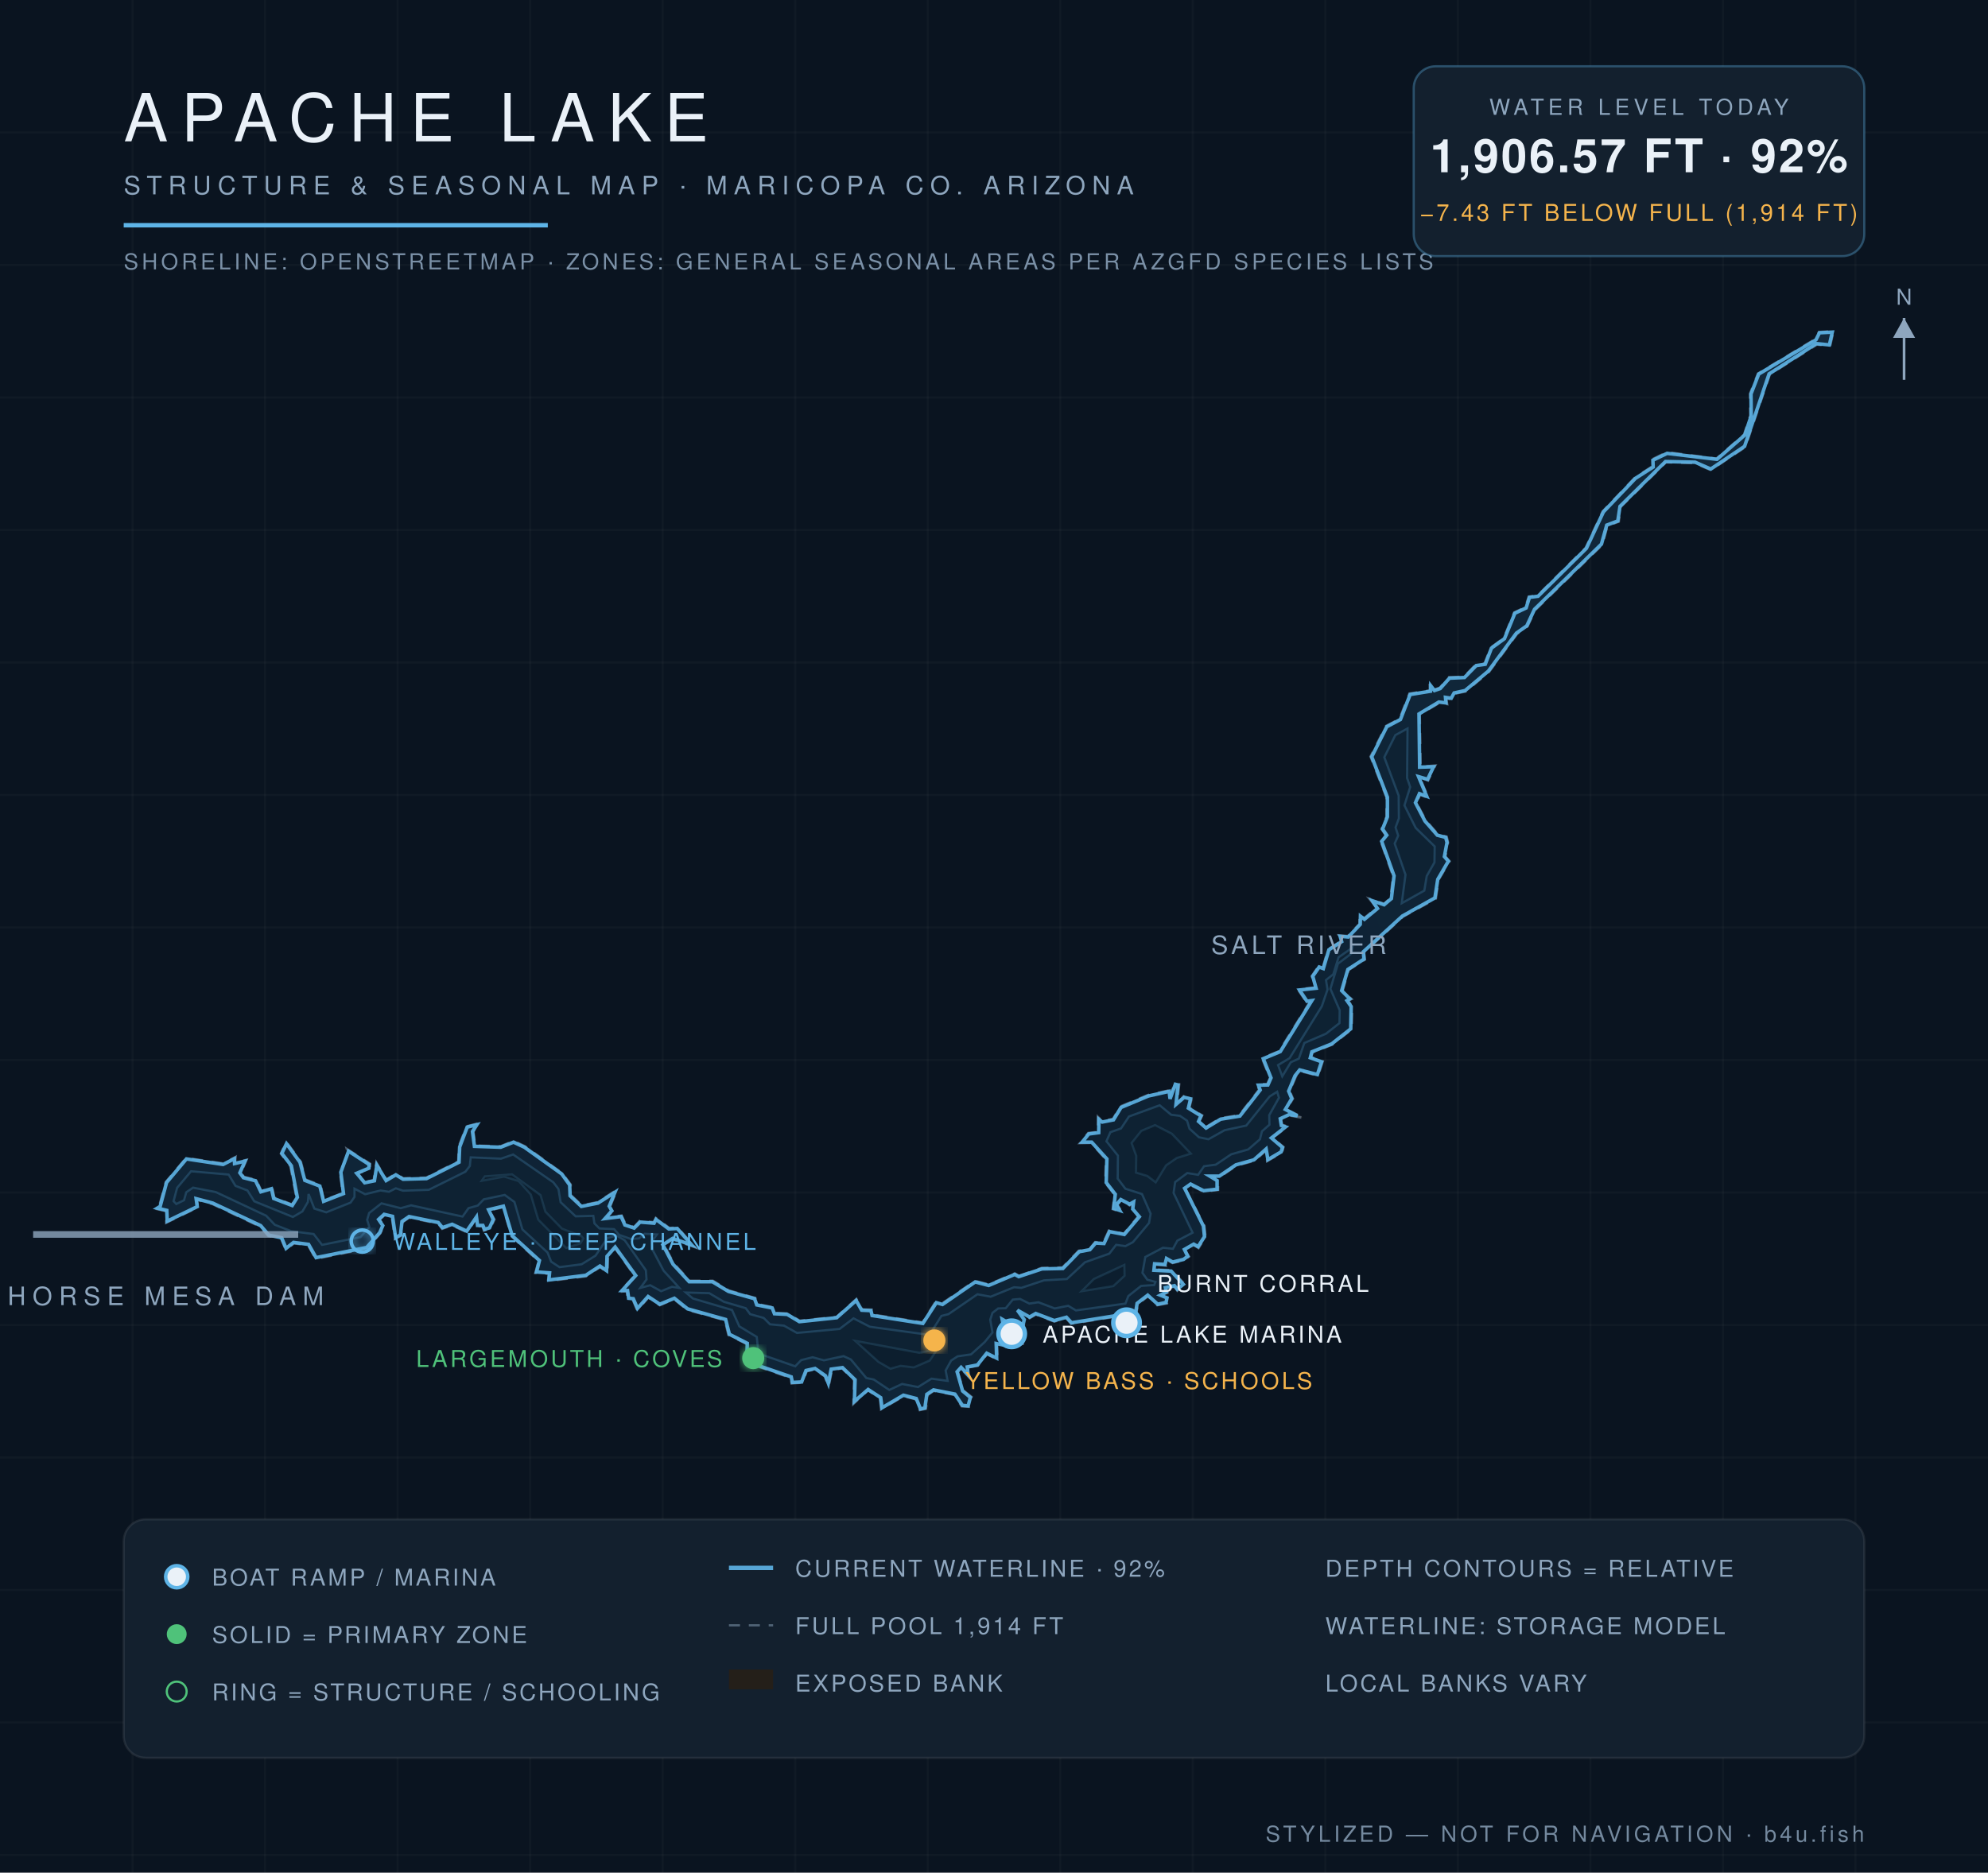
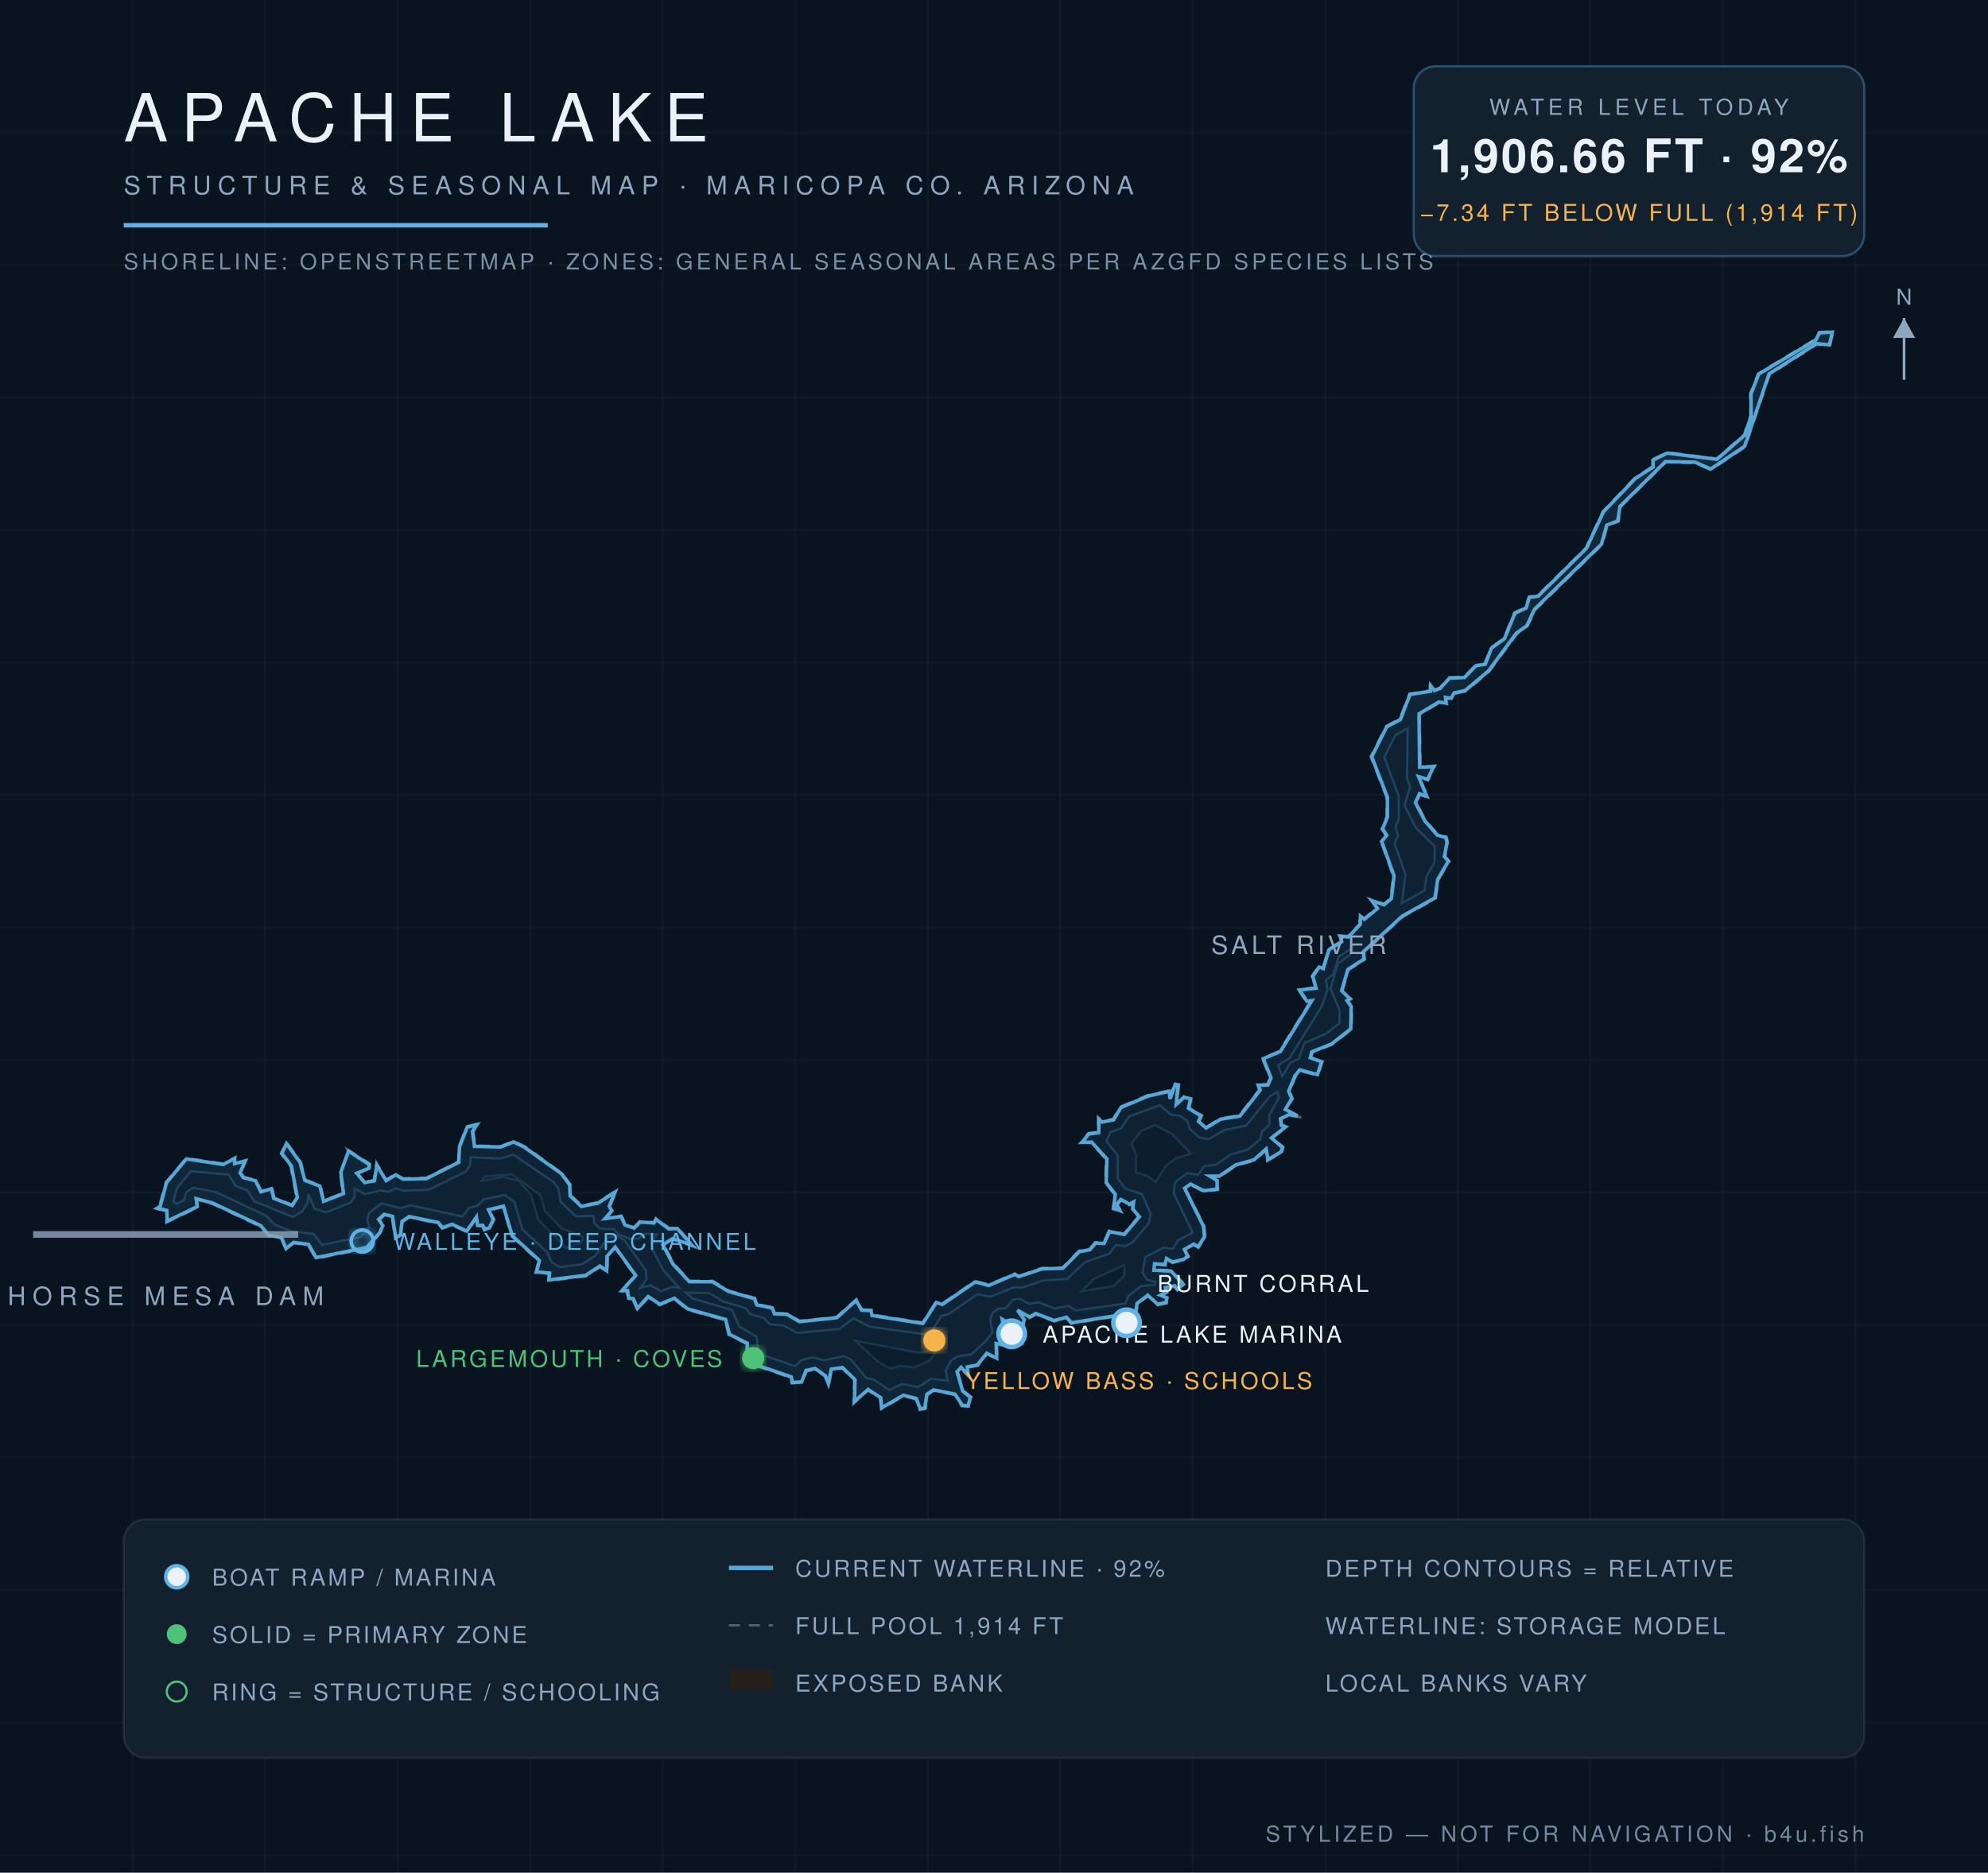
<svg xmlns="http://www.w3.org/2000/svg" viewBox="0 0 900 848" font-family="Helvetica,Arial,sans-serif">
  <defs>
    <radialGradient id="wg" cx="45%" cy="60%" r="80%">
      <stop offset="0%" stop-color="#0c1f31" />
      <stop offset="55%" stop-color="#102639" />
      <stop offset="100%" stop-color="#13293c" />
    </radialGradient>
    <filter id="glow">
      <feGaussianBlur stdDeviation="2.2" result="b" />
      <feMerge>
        <feMergeNode in="b" />
        <feMergeNode in="SourceGraphic" />
      </feMerge>
    </filter>
  </defs>
  <rect width="900" height="848" fill="#0a1420" />
  <g stroke="#ffffff" stroke-opacity="0.025">
    <line x1="60" y1="0" x2="60" y2="848" />
    <line x1="120" y1="0" x2="120" y2="848" />
    <line x1="180" y1="0" x2="180" y2="848" />
    <line x1="240" y1="0" x2="240" y2="848" />
    <line x1="300" y1="0" x2="300" y2="848" />
    <line x1="360" y1="0" x2="360" y2="848" />
    <line x1="420" y1="0" x2="420" y2="848" />
    <line x1="480" y1="0" x2="480" y2="848" />
    <line x1="540" y1="0" x2="540" y2="848" />
    <line x1="600" y1="0" x2="600" y2="848" />
    <line x1="660" y1="0" x2="660" y2="848" />
    <line x1="720" y1="0" x2="720" y2="848" />
    <line x1="780" y1="0" x2="780" y2="848" />
    <line x1="840" y1="0" x2="840" y2="848" />
    <line x1="0" y1="60" x2="900" y2="60" />
    <line x1="0" y1="120" x2="900" y2="120" />
    <line x1="0" y1="180" x2="900" y2="180" />
    <line x1="0" y1="240" x2="900" y2="240" />
    <line x1="0" y1="300" x2="900" y2="300" />
    <line x1="0" y1="360" x2="900" y2="360" />
    <line x1="0" y1="420" x2="900" y2="420" />
    <line x1="0" y1="480" x2="900" y2="480" />
    <line x1="0" y1="540" x2="900" y2="540" />
    <line x1="0" y1="600" x2="900" y2="600" />
    <line x1="0" y1="660" x2="900" y2="660" />
    <line x1="0" y1="720" x2="900" y2="720" />
    <line x1="0" y1="780" x2="900" y2="780" />
    <line x1="0" y1="840" x2="900" y2="840" />
  </g>
  <path d="M 461.3,577.8 L 471.6,574.2 L 481.0,574.0 L 488.4,566.4 L 493.3,565.6 L 495.8,562.5 L 499.6,562.7 L 502.0,557.3 L 508.8,558.7 L 515.4,550.8 L 512.4,547.6 L 513.1,544.7 L 511.4,545.8 L 507.5,543.5 L 505.8,545.6 L 507.9,548.9 L 503.8,547.5 L 504.6,540.9 L 500.4,535.6 L 500.7,525.0 L 494.0,517.5 L 489.0,517.6 L 492.7,513.1 L 497.1,512.6 L 497.1,505.9 L 499.0,507.7 L 503.9,506.7 L 507.2,501.1 L 519.7,495.9 L 529.7,493.7 L 529.5,497.2 L 531.9,490.5 L 533.8,491.0 L 532.8,499.9 L 535.9,496.4 L 539.5,497.3 L 538.4,501.6 L 544.2,505.1 L 543.0,507.6 L 546.0,510.4 L 552.4,506.4 L 561.1,505.0 L 570.1,493.4 L 569.0,491.0 L 573.7,491.0 L 575.0,488.2 L 571.4,479.2 L 579.2,476.0 L 593.5,453.0 L 591.6,453.9 L 587.6,448.0 L 595.5,447.2 L 593.9,442.0 L 597.1,437.4 L 598.8,438.4 L 601.3,429.9 L 607.1,426.2 L 606.1,423.6 L 610.2,423.9 L 615.5,418.4 L 615.5,414.0 L 617.5,415.9 L 623.3,411.1 L 620.1,407.1 L 626.6,409.3 L 629.5,406.8 L 630.7,396.7 L 625.1,380.9 L 627.4,378.2 L 625.5,375.4 L 627.7,369.9 L 627.7,361.0 L 620.5,342.6 L 627.5,328.8 L 633.6,325.6 L 638.1,314.1 L 647.5,312.7 L 647.2,309.1 L 649.5,312.3 L 651.9,311.4 L 656.0,306.7 L 662.8,306.5 L 668.1,301.0 L 672.1,300.5 L 674.9,293.3 L 680.8,289.0 L 685.5,277.4 L 690.6,275.0 L 692.1,270.2 L 696.1,269.7 L 717.9,248.1 L 725.6,231.6 L 740.2,216.3 L 748.1,211.2 L 747.9,208.1 L 754.6,204.8 L 777.1,207.7 L 789.6,196.8 L 792.4,188.2 L 792.3,178.3 L 795.9,169.2 L 821.8,153.6 L 823.5,150.4 L 830.0,150.0 L 828.5,156.6 L 822.5,156.0 L 801.2,169.5 L 790.1,202.4 L 774.5,212.8 L 767.3,209.7 L 754.2,209.3 L 733.7,229.5 L 732.8,236.2 L 727.7,238.0 L 725.4,246.6 L 695.0,276.2 L 691.5,283.6 L 686.8,287.0 L 674.1,304.2 L 663.5,313.1 L 658.5,314.1 L 657.2,316.7 L 654.6,316.1 L 655.1,318.8 L 651.5,318.3 L 642.7,323.5 L 643.1,347.3 L 649.7,346.7 L 646.5,353.4 L 642.6,351.9 L 646.6,361.3 L 642.9,359.8 L 641.2,363.5 L 645.4,371.5 L 651.0,377.9 L 654.9,378.9 L 655.5,381.5 L 654.3,387.9 L 656.2,390.0 L 651.2,398.4 L 650.0,406.9 L 635.1,415.1 L 617.5,431.2 L 617.9,434.5 L 610.5,439.2 L 607.8,448.6 L 611.8,452.4 L 610.2,453.1 L 612.1,455.7 L 611.9,466.1 L 603.1,473.0 L 594.2,476.5 L 593.5,478.7 L 598.8,480.6 L 596.7,487.1 L 588.4,484.9 L 586.7,487.3 L 583.8,494.1 L 585.3,497.5 L 582.3,502.4 L 590.1,506.2 L 583.8,505.1 L 579.9,506.9 L 580.4,509.4 L 582.9,510.1 L 576.0,515.3 L 581.0,519.4 L 580.4,521.9 L 573.7,525.7 L 573.4,520.7 L 567.9,525.6 L 559.7,527.8 L 552.1,533.0 L 547.9,533.0 L 551.4,534.4 L 551.4,538.8 L 544.8,539.6 L 539.1,536.6 L 536.6,538.4 L 545.2,555.1 L 545.7,560.1 L 542.6,565.1 L 540.5,563.8 L 536.5,566.1 L 538.2,569.0 L 536.0,570.7 L 530.8,571.9 L 528.1,570.3 L 527.8,573.1 L 523.0,572.5 L 522.6,574.9 L 530.4,575.2 L 536.3,581.6 L 533.0,584.4 L 531.7,582.6 L 527.9,583.4 L 528.5,585.3 L 525.7,586.5 L 528.7,587.5 L 528.3,590.2 L 523.9,591.0 L 519.8,586.9 L 515.1,590.4 L 514.0,597.2 L 510.1,599.4 L 508.0,595.7 L 484.9,599.4 L 482.7,596.9 L 477.3,598.4 L 468.9,595.2 L 466.1,596.9 L 460.7,593.7 L 464.1,597.5 L 461.4,607.9 L 463.5,608.5 L 459.7,608.7 L 456.4,599.5 L 453.9,597.8 L 456.3,610.0 L 451.3,608.7 L 451.6,615.6 L 446.8,613.2 L 442.7,618.4 L 438.2,619.2 L 438.9,623.8 L 435.0,619.6 L 433.6,621.4 L 436.1,629.7 L 439.8,632.6 L 438.6,637.0 L 435.4,636.8 L 432.1,631.6 L 422.6,629.8 L 420.0,631.6 L 419.1,637.9 L 416.4,638.5 L 414.6,633.6 L 409.0,632.2 L 398.9,638.1 L 398.4,633.1 L 392.9,629.5 L 386.4,635.6 L 386.7,625.0 L 381.3,619.6 L 376.6,620.3 L 375.1,627.9 L 373.5,623.3 L 369.0,620.1 L 365.2,620.9 L 363.1,626.1 L 358.4,626.4 L 358.0,623.9 L 337.7,616.9 L 338.0,608.5 L 329.8,604.5 L 328.2,597.8 L 311.1,593.1 L 305.1,588.2 L 298.7,591.0 L 293.5,587.5 L 288.5,593.3 L 286.4,588.3 L 284.2,588.3 L 283.8,584.6 L 280.7,584.9 L 287.4,577.7 L 278.4,565.1 L 275.2,569.0 L 275.0,576.2 L 271.7,573.7 L 265.3,577.9 L 248.1,580.1 L 248.6,576.8 L 242.4,576.4 L 243.9,571.1 L 231.6,559.8 L 227.8,546.6 L 221.5,548.1 L 223.8,552.2 L 221.9,556.3 L 219.1,557.2 L 218.4,555.2 L 215.8,555.3 L 215.6,551.5 L 211.5,558.0 L 204.6,554.8 L 200.2,556.4 L 198.3,554.0 L 185.2,551.3 L 182.4,553.3 L 181.6,559.5 L 178.8,561.0 L 177.4,551.0 L 174.0,550.3 L 171.8,552.3 L 173.8,554.9 L 172.2,558.4 L 166.2,565.3 L 142.9,570.0 L 139.5,563.8 L 133.0,563.0 L 129.4,566.0 L 127.3,560.8 L 121.5,559.7 L 117.8,555.4 L 96.2,545.2 L 88.9,543.2 L 89.7,546.6 L 75.3,553.6 L 75.2,548.4 L 70.0,547.2 L 72.1,546.2 L 75.1,535.3 L 84.3,524.4 L 101.0,526.9 L 106.6,524.0 L 106.3,526.5 L 111.5,525.3 L 109.0,531.2 L 110.5,533.0 L 116.0,534.3 L 118.3,539.4 L 123.2,537.8 L 124.1,542.3 L 132.2,545.5 L 134.2,542.2 L 131.5,528.1 L 127.2,522.4 L 129.6,517.1 L 136.2,526.2 L 138.3,534.2 L 145.2,536.8 L 146.5,543.6 L 155.2,540.3 L 153.9,530.7 L 157.8,522.7 L 157.1,520.4 L 167.5,527.0 L 167.4,529.3 L 161.9,531.4 L 165.2,535.2 L 169.2,534.5 L 170.4,526.6 L 174.9,534.2 L 179.2,531.5 L 182.5,533.6 L 193.0,533.3 L 207.5,526.0 L 207.7,519.3 L 211.2,510.1 L 216.7,508.7 L 214.3,512.4 L 215.1,518.8 L 226.7,519.1 L 232.5,516.7 L 237.6,519.1 L 254.5,531.3 L 258.3,536.4 L 258.5,541.3 L 263.4,545.9 L 270.6,544.4 L 279.2,538.9 L 276.2,546.3 L 277.6,548.4 L 274.1,551.4 L 281.4,550.5 L 283.2,554.4 L 287.1,555.7 L 289.6,552.9 L 296.0,553.5 L 296.9,551.6 L 303.0,556.1 L 306.7,555.9 L 314.5,564.7 L 304.5,561.2 L 300.5,563.6 L 305.0,572.2 L 312.2,580.0 L 322.7,580.0 L 329.9,584.4 L 341.9,587.8 L 342.9,590.6 L 349.9,592.0 L 350.8,594.6 L 356.5,594.8 L 362.0,598.1 L 378.7,596.4 L 387.7,588.3 L 390.4,593.0 L 394.6,593.1 L 394.9,595.3 L 417.7,598.9 L 423.7,589.4 L 426.5,590.3 L 441.4,580.1 L 447.6,581.7 L 459.4,576.7 L 461.3,577.8 Z" fill="#241f19" fill-opacity="0.9" stroke="#8ea6be" stroke-opacity="0.5" stroke-width="1.2" stroke-dasharray="5 4" />
-   <path d="M 461.2,578.1 L 471.7,574.6 L 481.2,574.4 L 488.6,566.8 L 493.4,565.9 L 496.0,562.9 L 499.8,563.1 L 502.3,557.7 L 509.0,559.0 L 515.8,551.0 L 512.8,547.5 L 513.2,544.3 L 511.4,545.3 L 507.4,543.2 L 505.4,545.5 L 506.9,548.1 L 504.2,547.2 L 504.9,540.8 L 500.8,535.5 L 501.1,524.8 L 494.2,517.2 L 489.9,517.2 L 492.9,513.5 L 497.4,512.9 L 497.5,506.9 L 499.0,508.1 L 504.1,507.1 L 507.5,501.5 L 519.9,496.3 L 529.3,494.2 L 529.7,497.6 L 532.1,491.0 L 533.3,491.3 L 532.4,500.1 L 536.1,496.9 L 539.0,497.6 L 538.0,501.8 L 543.7,505.3 L 542.6,507.8 L 546.0,510.8 L 552.6,506.8 L 561.3,505.4 L 570.5,493.6 L 569.7,491.4 L 574.0,491.3 L 575.4,488.1 L 571.9,479.4 L 579.6,476.2 L 593.9,453.1 L 591.7,453.4 L 588.3,448.3 L 595.8,447.5 L 594.3,442.1 L 597.2,437.9 L 599.1,438.6 L 601.6,430.1 L 607.4,426.4 L 606.7,424.0 L 610.4,424.3 L 615.8,418.6 L 615.9,414.9 L 617.7,416.3 L 623.6,411.4 L 621.3,407.9 L 626.6,409.7 L 629.9,406.9 L 631.1,396.6 L 625.5,381.0 L 627.8,378.2 L 625.9,375.4 L 628.1,369.9 L 628.1,361.0 L 621.0,342.7 L 627.8,329.1 L 634.0,325.8 L 638.4,314.5 L 647.6,313.0 L 647.7,310.5 L 649.4,312.7 L 652.0,311.8 L 656.2,307.1 L 663.0,306.8 L 668.3,301.4 L 672.4,300.8 L 675.2,293.5 L 681.1,289.2 L 685.8,277.7 L 690.9,275.3 L 692.4,270.5 L 696.3,270.0 L 718.2,248.3 L 725.9,231.8 L 740.4,216.6 L 748.4,211.5 L 748.3,208.4 L 754.7,205.3 L 777.3,208.0 L 789.9,197.0 L 792.8,188.3 L 792.7,178.4 L 796.2,169.4 L 822.1,153.9 L 823.7,150.7 L 829.5,150.4 L 828.2,156.2 L 822.3,155.6 L 800.9,169.3 L 789.8,202.1 L 774.5,212.4 L 767.4,209.3 L 754.0,209.0 L 733.4,229.3 L 732.4,235.9 L 727.4,237.8 L 725.0,246.4 L 694.7,275.9 L 691.2,283.4 L 686.5,286.7 L 673.8,303.9 L 663.3,312.7 L 658.3,313.8 L 657.0,316.2 L 654.4,315.8 L 654.6,318.3 L 651.4,317.9 L 642.4,323.3 L 642.7,347.4 L 649.0,347.2 L 646.3,352.9 L 642.2,351.7 L 645.9,360.6 L 642.6,359.4 L 640.8,363.5 L 645.1,371.8 L 650.7,378.2 L 654.5,379.2 L 655.1,381.5 L 653.9,387.9 L 655.7,390.0 L 650.9,398.2 L 649.6,406.6 L 634.9,414.8 L 617.2,431.0 L 617.5,434.3 L 610.2,439.0 L 607.4,448.6 L 611.1,452.3 L 609.8,453.1 L 611.7,455.8 L 611.5,465.9 L 602.9,472.7 L 593.9,476.3 L 593.2,479.0 L 598.3,480.8 L 596.4,486.6 L 588.4,484.5 L 586.3,487.1 L 583.4,494.1 L 584.8,497.5 L 581.9,502.4 L 587.4,505.3 L 583.7,504.7 L 579.6,506.6 L 580.1,509.7 L 582.0,510.3 L 575.6,515.3 L 580.6,519.6 L 580.0,521.6 L 574.0,525.1 L 573.2,520.3 L 567.7,525.2 L 559.5,527.5 L 552.0,532.6 L 547.7,532.6 L 551.0,534.6 L 551.0,538.5 L 544.9,539.2 L 539.0,536.2 L 536.3,538.1 L 544.8,555.2 L 545.3,560.0 L 542.4,564.5 L 540.4,563.4 L 536.2,565.8 L 537.7,568.9 L 535.8,570.3 L 530.9,571.5 L 528.1,569.9 L 527.4,572.6 L 522.7,572.3 L 522.4,575.2 L 530.2,575.6 L 535.7,581.6 L 533.0,583.8 L 531.7,582.2 L 527.6,583.1 L 528.0,585.1 L 525.3,586.5 L 528.3,587.7 L 527.9,589.8 L 524.1,590.6 L 519.6,586.5 L 514.8,590.2 L 513.7,597.0 L 510.2,598.8 L 508.1,595.3 L 485.1,599.0 L 482.8,596.5 L 477.3,598.0 L 468.9,594.8 L 466.1,596.4 L 460.6,593.3 L 463.7,597.6 L 461.2,608.2 L 459.9,608.3 L 456.8,599.2 L 453.7,597.4 L 455.8,609.4 L 451.0,608.4 L 451.2,615.0 L 446.7,612.8 L 442.5,618.1 L 437.9,619.0 L 438.3,622.6 L 435.1,619.2 L 433.3,621.2 L 435.8,629.9 L 439.3,632.8 L 438.3,636.6 L 435.7,636.4 L 432.3,631.3 L 422.6,629.4 L 419.6,631.4 L 418.7,637.6 L 416.7,638.0 L 414.8,633.3 L 409.0,631.8 L 399.3,637.5 L 398.7,632.9 L 393.0,629.2 L 386.8,634.6 L 387.1,624.8 L 381.4,619.3 L 376.3,620.0 L 375.0,626.4 L 373.7,623.0 L 369.0,619.7 L 364.9,620.6 L 362.9,625.8 L 358.7,626.0 L 358.2,623.5 L 338.1,616.6 L 338.3,608.3 L 330.2,604.2 L 328.5,597.5 L 311.3,592.7 L 305.3,587.9 L 298.7,590.6 L 293.4,587.1 L 288.6,592.5 L 286.7,588.1 L 284.6,587.9 L 284.1,584.4 L 281.6,584.4 L 287.8,577.6 L 278.5,564.7 L 274.8,568.9 L 274.6,575.4 L 271.6,573.3 L 265.2,577.5 L 248.5,579.6 L 248.8,576.4 L 242.9,576.0 L 244.2,570.8 L 231.9,559.6 L 227.9,546.2 L 221.2,547.8 L 223.3,552.2 L 221.6,556.0 L 219.4,556.7 L 218.6,554.9 L 216.2,554.9 L 215.7,551.1 L 211.3,557.5 L 204.7,554.4 L 200.3,555.9 L 198.4,553.6 L 185.2,550.9 L 182.0,553.1 L 181.3,559.2 L 179.1,560.4 L 177.7,550.8 L 173.9,549.9 L 171.4,552.2 L 173.3,555.0 L 171.9,558.2 L 166.0,564.9 L 143.1,569.5 L 139.7,563.5 L 132.9,562.6 L 129.5,565.3 L 127.5,560.5 L 121.7,559.3 L 118.0,555.0 L 96.3,544.8 L 88.8,542.8 L 89.3,546.4 L 75.7,553.0 L 75.5,548.1 L 71.2,547.1 L 72.5,546.3 L 75.4,535.5 L 84.4,524.8 L 101.0,527.3 L 106.1,524.7 L 106.2,526.9 L 110.9,525.8 L 108.6,531.1 L 110.2,533.3 L 115.7,534.7 L 118.1,539.7 L 122.9,538.3 L 123.9,542.7 L 132.3,545.9 L 134.6,542.2 L 131.9,527.9 L 127.6,522.3 L 129.7,517.9 L 135.8,526.3 L 138.0,534.5 L 144.8,537.1 L 146.5,544.0 L 155.5,540.5 L 154.3,530.8 L 157.8,521.3 L 167.1,527.3 L 167.0,529.0 L 161.5,531.3 L 165.1,535.6 L 169.5,534.7 L 170.6,527.7 L 174.8,534.6 L 179.2,532.0 L 182.5,534.0 L 193.1,533.7 L 207.8,526.3 L 208.1,519.4 L 211.5,510.4 L 215.9,509.3 L 213.9,512.4 L 214.8,519.1 L 226.7,519.5 L 232.5,517.2 L 237.4,519.5 L 254.3,531.6 L 257.9,536.6 L 258.1,541.5 L 263.2,546.3 L 270.7,544.8 L 278.4,539.9 L 275.8,546.2 L 277.0,548.3 L 273.9,551.8 L 281.2,550.9 L 282.9,554.7 L 287.1,556.1 L 289.8,553.4 L 296.1,553.9 L 297.0,552.2 L 302.8,556.5 L 306.6,556.3 L 313.2,563.8 L 304.5,560.8 L 300.1,563.7 L 304.7,572.5 L 312.0,580.4 L 322.5,580.4 L 329.8,584.8 L 341.6,588.1 L 342.6,590.9 L 349.6,592.3 L 350.6,594.9 L 356.4,595.2 L 361.9,598.5 L 378.8,596.7 L 387.6,588.9 L 390.1,593.3 L 394.3,593.5 L 394.8,595.7 L 417.8,599.3 L 423.9,589.9 L 426.7,590.7 L 441.5,580.5 L 447.6,582.1 L 459.4,577.1 L 461.2,578.1 Z" fill="url(#wg)" stroke="#5eb4e7" stroke-opacity="0.9" stroke-width="1.6" />
-   <path d="M 79.8,545.2 L 78.6,543.9 L 80.2,537.9 L 86.5,530.4 L 103.5,531.9 L 106.6,537.0 L 112.0,539.1 L 115.1,544.0 L 132.6,551.1 L 136.9,548.6 L 139.4,544.3 L 139.7,540.7 L 142.3,547.3 L 147.7,549.0 L 158.7,544.6 L 160.5,542.0 L 160.5,538.3 L 165.3,540.8 L 172.3,539.1 L 176.1,539.7 L 179.2,538.1 L 182.4,539.2 L 194.1,538.8 L 210.7,530.6 L 212.7,528.0 L 213.1,524.1 L 226.8,524.7 L 232.3,522.8 L 250.5,535.4 L 252.8,538.4 L 253.8,544.4 L 260.6,550.8 L 268.6,550.6 L 269.1,554.0 L 271.4,556.3 L 278.0,556.6 L 280.3,559.2 L 285.7,561.1 L 289.3,560.8 L 291.9,558.7 L 297.4,559.0 L 295.2,562.1 L 295.4,565.9 L 300.4,575.4 L 307.5,583.2 L 304.2,582.7 L 299.3,584.7 L 294.4,582.0 L 289.9,583.2 L 292.7,579.4 L 292.4,575.2 L 282.8,561.6 L 279.1,559.5 L 275.0,560.6 L 269.6,568.6 L 263.3,572.5 L 253.3,573.8 L 249.5,571.3 L 247.9,567.2 L 236.5,556.7 L 232.9,544.3 L 228.5,541.1 L 219.0,543.1 L 216.3,545.9 L 212.1,547.1 L 209.4,550.9 L 186.1,545.8 L 181.4,547.1 L 172.7,544.9 L 167.1,549.3 L 166.2,552.4 L 167.2,555.6 L 163.2,560.2 L 145.8,563.7 L 142.0,558.8 L 131.8,557.5 L 124.4,554.6 L 120.5,550.5 L 97.7,539.8 L 87.4,537.8 L 84.3,539.9 L 83.3,543.5 L 79.8,545.2 Z" fill="#0e2233" stroke="#5eb4e7" stroke-opacity="0.22" stroke-width="1" />
-   <path d="M 310.5,585.3 L 321.1,585.6 L 327.7,589.5 L 337.6,592.4 L 339.6,595.1 L 345.7,596.8 L 348.6,599.7 L 354.9,600.3 L 360.8,603.6 L 380.1,601.8 L 386.4,597.0 L 393.8,600.8 L 419.3,604.3 L 422.0,602.6 L 426.2,595.9 L 429.4,595.1 L 442.5,586.1 L 448.5,587.2 L 459.1,582.9 L 462.4,583.2 L 472.6,579.8 L 483.0,579.2 L 491.2,571.6 L 502.2,567.7 L 505.3,563.7 L 509.5,564.3 L 512.9,562.5 L 520.2,553.8 L 520.9,549.6 L 517.0,540.7 L 509.5,538.3 L 506.0,533.7 L 506.1,523.3 L 500.9,516.8 L 502.7,512.7 L 507.5,511.0 L 511.1,505.6 L 525.0,500.5 L 530.2,504.8 L 534.2,505.3 L 537.4,507.5 L 538.5,511.1 L 542.8,515.0 L 547.1,515.9 L 554.4,511.8 L 564.2,509.7 L 574.8,496.5 L 578.2,494.4 L 579.0,497.1 L 574.6,505.0 L 574.7,509.3 L 571.3,512.3 L 570.4,515.9 L 565.1,520.5 L 557.4,522.7 L 550.4,527.4 L 545.1,528.1 L 542.4,532.0 L 537.5,531.2 L 532.0,535.3 L 531.3,540.2 L 539.9,558.2 L 533.0,561.8 L 531.0,565.5 L 526.5,565.0 L 518.5,569.2 L 517.2,576.4 L 519.4,579.5 L 523.1,580.5 L 522.5,581.9 L 516.6,582.3 L 510.8,586.9 L 509.5,590.3 L 487.1,593.4 L 483.6,591.3 L 477.5,592.5 L 470.1,589.7 L 466.0,590.3 L 461.8,588.2 L 458.5,588.5 L 455.3,592.4 L 451.9,592.5 L 449.3,594.5 L 448.3,597.6 L 449.3,603.4 L 445.8,607.7 L 439.6,613.3 L 433.5,614.2 L 430.6,616.1 L 428.1,620.6 L 429.0,625.3 L 421.7,624.3 L 415.6,628.1 L 408.4,626.7 L 402.6,629.4 L 395.6,624.7 L 392.2,624.0 L 385.2,615.6 L 381.9,614.1 L 373.0,616.0 L 367.9,614.6 L 362.7,615.9 L 360.0,618.7 L 343.4,612.9 L 342.6,605.4 L 334.7,600.6 L 331.4,593.2 L 313.7,588.0 L 310.5,585.3 Z" fill="#0e2233" stroke="#5eb4e7" stroke-opacity="0.22" stroke-width="1" />
+   <path d="M 461.2,578.1 L 471.7,574.6 L 481.2,574.3 L 488.6,566.8 L 493.4,565.9 L 496.0,562.9 L 499.8,563.1 L 502.3,557.7 L 509.0,559.0 L 515.8,551.0 L 512.8,547.5 L 513.2,544.3 L 511.4,545.3 L 507.4,543.2 L 505.5,545.5 L 507.0,548.2 L 504.2,547.2 L 504.9,540.8 L 500.8,535.5 L 501.1,524.8 L 494.2,517.2 L 489.9,517.2 L 492.9,513.5 L 497.4,512.9 L 497.5,506.9 L 499.0,508.1 L 504.1,507.1 L 507.5,501.5 L 519.9,496.3 L 529.3,494.2 L 529.7,497.6 L 532.1,491.0 L 533.3,491.3 L 532.5,500.1 L 536.1,496.9 L 539.0,497.6 L 538.0,501.8 L 543.7,505.3 L 542.6,507.8 L 546.0,510.8 L 552.6,506.8 L 561.3,505.4 L 570.5,493.6 L 569.6,491.4 L 574.0,491.3 L 575.4,488.1 L 571.9,479.4 L 579.6,476.2 L 593.9,453.1 L 591.7,453.4 L 588.3,448.3 L 595.8,447.5 L 594.3,442.1 L 597.2,437.9 L 599.1,438.6 L 601.6,430.1 L 607.4,426.4 L 606.7,424.0 L 610.4,424.3 L 615.8,418.6 L 615.9,414.9 L 617.7,416.3 L 623.6,411.4 L 621.2,407.9 L 626.6,409.7 L 629.9,406.9 L 631.1,396.6 L 625.5,381.0 L 627.8,378.2 L 625.9,375.4 L 628.1,369.9 L 628.1,361.0 L 621.0,342.7 L 627.8,329.1 L 634.0,325.8 L 638.3,314.5 L 647.6,313.0 L 647.7,310.5 L 649.4,312.7 L 652.0,311.7 L 656.2,307.1 L 663.0,306.8 L 668.3,301.4 L 672.4,300.8 L 675.2,293.5 L 681.1,289.2 L 685.8,277.7 L 690.9,275.3 L 692.4,270.5 L 696.3,270.0 L 718.2,248.3 L 725.9,231.8 L 740.4,216.6 L 748.4,211.5 L 748.3,208.4 L 754.7,205.2 L 777.3,208.0 L 789.9,197.0 L 792.8,188.3 L 792.7,178.4 L 796.2,169.4 L 822.1,153.9 L 823.7,150.7 L 829.5,150.4 L 828.2,156.2 L 822.3,155.6 L 800.9,169.3 L 789.8,202.1 L 774.5,212.4 L 767.4,209.3 L 754.0,209.0 L 733.4,229.3 L 732.4,235.9 L 727.4,237.8 L 725.0,246.4 L 694.7,275.9 L 691.2,283.4 L 686.5,286.7 L 673.8,303.9 L 663.3,312.7 L 658.3,313.8 L 657.0,316.2 L 654.4,315.8 L 654.6,318.4 L 651.4,317.9 L 642.4,323.3 L 642.7,347.4 L 649.0,347.2 L 646.3,352.9 L 642.2,351.7 L 645.9,360.6 L 642.6,359.4 L 640.8,363.5 L 645.1,371.8 L 650.7,378.2 L 654.5,379.2 L 655.1,381.5 L 653.9,387.9 L 655.7,390.0 L 650.9,398.2 L 649.6,406.6 L 634.9,414.8 L 617.2,431.0 L 617.5,434.3 L 610.2,439.0 L 607.4,448.6 L 611.1,452.3 L 609.8,453.1 L 611.7,455.8 L 611.5,465.9 L 602.9,472.7 L 593.9,476.3 L 593.2,479.0 L 598.3,480.8 L 596.4,486.6 L 588.4,484.5 L 586.3,487.1 L 583.4,494.1 L 584.8,497.5 L 581.9,502.4 L 587.4,505.4 L 583.7,504.7 L 579.7,506.6 L 580.1,509.7 L 582.0,510.3 L 575.6,515.3 L 580.6,519.6 L 580.0,521.6 L 574.0,525.1 L 573.2,520.3 L 567.7,525.2 L 559.5,527.5 L 552.0,532.6 L 547.7,532.6 L 551.0,534.6 L 551.0,538.5 L 544.9,539.2 L 539.0,536.2 L 536.3,538.1 L 544.8,555.2 L 545.3,560.1 L 542.4,564.5 L 540.4,563.4 L 536.2,565.8 L 537.7,568.9 L 535.8,570.3 L 530.9,571.5 L 528.1,569.9 L 527.4,572.6 L 522.7,572.3 L 522.4,575.2 L 530.2,575.6 L 535.7,581.6 L 533.0,583.8 L 531.7,582.2 L 527.6,583.1 L 528.0,585.1 L 525.3,586.5 L 528.3,587.7 L 527.9,589.8 L 524.1,590.6 L 519.6,586.5 L 514.8,590.2 L 513.7,597.0 L 510.2,598.9 L 508.1,595.3 L 485.1,599.0 L 482.8,596.5 L 477.3,598.0 L 468.9,594.8 L 466.1,596.4 L 460.6,593.3 L 463.7,597.6 L 461.2,608.2 L 459.9,608.3 L 456.8,599.2 L 453.7,597.4 L 455.8,609.4 L 451.0,608.4 L 451.2,615.0 L 446.7,612.8 L 442.5,618.1 L 437.9,619.0 L 438.3,622.6 L 435.1,619.2 L 433.3,621.2 L 435.8,629.9 L 439.3,632.8 L 438.3,636.6 L 435.7,636.4 L 432.3,631.3 L 422.6,629.4 L 419.6,631.4 L 418.7,637.6 L 416.6,638.0 L 414.8,633.3 L 409.0,631.8 L 399.2,637.5 L 398.7,632.9 L 393.0,629.2 L 386.8,634.7 L 387.1,624.8 L 381.4,619.3 L 376.3,620.0 L 375.0,626.5 L 373.7,623.0 L 369.0,619.7 L 364.9,620.6 L 362.9,625.8 L 358.7,626.0 L 358.2,623.5 L 338.1,616.6 L 338.3,608.3 L 330.2,604.2 L 328.5,597.5 L 311.3,592.7 L 305.3,587.9 L 298.7,590.6 L 293.4,587.1 L 288.6,592.5 L 286.7,588.1 L 284.6,587.9 L 284.1,584.4 L 281.6,584.4 L 287.8,577.6 L 278.5,564.7 L 274.8,568.9 L 274.6,575.4 L 271.6,573.3 L 265.2,577.5 L 248.5,579.6 L 248.8,576.5 L 242.9,576.0 L 244.2,570.8 L 231.9,559.6 L 227.9,546.2 L 221.2,547.8 L 223.3,552.2 L 221.6,556.0 L 219.4,556.7 L 218.6,554.9 L 216.2,554.9 L 215.7,551.1 L 211.3,557.5 L 204.7,554.4 L 200.3,555.9 L 198.4,553.6 L 185.2,550.9 L 182.0,553.1 L 181.3,559.2 L 179.1,560.4 L 177.7,550.8 L 173.9,549.9 L 171.4,552.2 L 173.3,555.0 L 171.9,558.2 L 166.0,564.9 L 143.1,569.5 L 139.7,563.5 L 132.9,562.6 L 129.5,565.4 L 127.5,560.5 L 121.7,559.3 L 118.0,555.0 L 96.3,544.8 L 88.8,542.8 L 89.3,546.4 L 75.7,553.0 L 75.5,548.1 L 71.2,547.1 L 72.5,546.3 L 75.4,535.5 L 84.4,524.8 L 101.0,527.3 L 106.1,524.7 L 106.2,526.9 L 110.9,525.8 L 108.7,531.1 L 110.2,533.3 L 115.7,534.7 L 118.1,539.7 L 122.9,538.3 L 123.9,542.6 L 132.3,545.9 L 134.6,542.2 L 131.9,527.9 L 127.6,522.3 L 129.7,517.9 L 135.8,526.3 L 138.0,534.5 L 144.8,537.1 L 146.5,544.0 L 155.5,540.5 L 154.3,530.8 L 157.8,521.3 L 167.1,527.3 L 167.1,529.0 L 161.5,531.3 L 165.1,535.5 L 169.5,534.7 L 170.6,527.7 L 174.8,534.6 L 179.2,532.0 L 182.5,534.0 L 193.1,533.7 L 207.7,526.3 L 208.0,519.4 L 211.5,510.4 L 215.9,509.3 L 213.9,512.4 L 214.8,519.1 L 226.7,519.4 L 232.5,517.1 L 237.4,519.5 L 254.3,531.6 L 257.9,536.6 L 258.1,541.5 L 263.2,546.3 L 270.7,544.8 L 278.4,539.9 L 275.8,546.2 L 277.0,548.3 L 273.9,551.8 L 281.2,550.9 L 282.9,554.7 L 287.1,556.1 L 289.8,553.4 L 296.1,553.8 L 297.0,552.2 L 302.8,556.5 L 306.6,556.3 L 313.2,563.8 L 304.5,560.9 L 300.1,563.7 L 304.7,572.5 L 312.1,580.4 L 322.5,580.4 L 329.8,584.8 L 341.6,588.1 L 342.6,590.9 L 349.6,592.3 L 350.6,594.9 L 356.4,595.2 L 361.9,598.5 L 378.8,596.7 L 387.6,588.9 L 390.1,593.3 L 394.3,593.5 L 394.8,595.7 L 417.8,599.3 L 423.9,589.8 L 426.6,590.7 L 441.5,580.5 L 447.6,582.1 L 459.4,577.1 L 461.2,578.1 Z" fill="url(#wg)" stroke="#5eb4e7" stroke-opacity="0.9" stroke-width="1.6" />
+   <path d="M 79.8,545.2 L 78.5,543.9 L 80.2,537.9 L 86.5,530.4 L 103.5,531.9 L 106.6,537.0 L 112.0,539.1 L 115.1,544.0 L 132.6,551.1 L 136.9,548.6 L 139.4,544.3 L 139.6,540.7 L 142.3,547.3 L 147.7,549.0 L 158.7,544.6 L 160.5,542.0 L 160.5,538.3 L 165.3,540.8 L 172.3,539.1 L 176.1,539.7 L 179.2,538.1 L 182.4,539.2 L 194.1,538.8 L 210.7,530.6 L 212.7,528.0 L 213.1,524.1 L 226.8,524.6 L 232.3,522.8 L 250.6,535.3 L 252.8,538.4 L 253.8,544.3 L 260.7,550.8 L 268.6,550.6 L 269.1,554.0 L 271.4,556.3 L 278.0,556.6 L 280.3,559.2 L 285.7,561.1 L 289.3,560.8 L 291.9,558.7 L 297.4,559.0 L 295.2,562.1 L 295.4,565.9 L 300.4,575.4 L 307.5,583.2 L 304.2,582.7 L 299.3,584.7 L 294.4,582.0 L 289.8,583.3 L 292.7,579.4 L 292.4,575.2 L 282.7,561.6 L 279.1,559.5 L 275.0,560.6 L 269.6,568.6 L 263.3,572.5 L 253.3,573.8 L 249.5,571.3 L 247.9,567.2 L 236.5,556.7 L 232.9,544.3 L 228.5,541.1 L 219.0,543.1 L 216.3,545.9 L 212.1,547.1 L 209.4,550.9 L 186.1,545.8 L 181.4,547.1 L 172.7,544.9 L 167.1,549.3 L 166.2,552.4 L 167.2,555.6 L 163.2,560.2 L 145.8,563.7 L 142.0,558.8 L 131.8,557.5 L 124.4,554.6 L 120.5,550.5 L 97.7,539.8 L 87.4,537.8 L 84.3,539.9 L 83.3,543.5 L 79.8,545.2 Z" fill="#0e2233" stroke="#5eb4e7" stroke-opacity="0.22" stroke-width="1" />
+   <path d="M 310.4,585.3 L 321.1,585.6 L 327.7,589.5 L 337.6,592.4 L 339.6,595.1 L 345.7,596.8 L 348.6,599.7 L 354.9,600.3 L 360.8,603.6 L 380.1,601.8 L 386.4,597.0 L 393.8,600.8 L 419.3,604.3 L 422.0,602.6 L 426.2,595.9 L 429.4,595.1 L 442.5,586.1 L 448.5,587.2 L 459.1,582.9 L 462.4,583.2 L 472.6,579.8 L 483.0,579.2 L 491.2,571.6 L 502.2,567.7 L 505.3,563.7 L 509.5,564.3 L 512.9,562.5 L 520.2,553.7 L 520.9,549.6 L 517.0,540.7 L 509.5,538.3 L 506.0,533.7 L 506.1,523.3 L 500.9,516.8 L 502.7,512.6 L 507.5,511.0 L 511.1,505.6 L 525.0,500.5 L 530.2,504.8 L 534.2,505.3 L 537.4,507.5 L 538.6,511.1 L 542.8,515.0 L 547.1,515.9 L 554.4,511.7 L 564.2,509.7 L 574.8,496.5 L 578.2,494.4 L 579.0,497.1 L 574.6,505.0 L 574.7,509.3 L 571.3,512.3 L 570.5,515.9 L 565.1,520.5 L 557.4,522.7 L 550.4,527.4 L 545.1,528.1 L 542.4,532.0 L 537.5,531.2 L 532.0,535.3 L 531.3,540.2 L 539.9,558.2 L 533.0,561.8 L 531.0,565.5 L 526.5,565.0 L 518.5,569.2 L 517.2,576.4 L 519.4,579.5 L 523.1,580.5 L 522.5,581.9 L 516.6,582.3 L 510.8,586.9 L 509.5,590.3 L 487.1,593.4 L 483.6,591.3 L 477.5,592.5 L 470.1,589.7 L 466.0,590.4 L 461.8,588.2 L 458.6,588.5 L 455.3,592.4 L 451.9,592.6 L 449.3,594.5 L 448.3,597.6 L 449.3,603.4 L 445.8,607.7 L 439.7,613.3 L 433.5,614.2 L 430.6,616.1 L 428.1,620.6 L 429.0,625.3 L 421.7,624.3 L 415.6,628.1 L 408.4,626.7 L 402.6,629.5 L 395.6,624.7 L 392.2,624.0 L 385.2,615.6 L 381.9,614.1 L 373.0,616.0 L 367.9,614.6 L 362.7,615.9 L 360.0,618.7 L 343.4,612.9 L 342.6,605.4 L 334.7,600.6 L 331.4,593.2 L 313.7,588.0 L 310.4,585.3 Z" fill="#0e2233" stroke="#5eb4e7" stroke-opacity="0.22" stroke-width="1" />
  <path d="M 580.5,487.4 L 578.6,482.3 L 583.8,479.2 L 598.4,455.7 L 601.0,448.1 L 600.3,443.8 L 603.6,441.2 L 606.0,433.5 L 612.3,429.1 L 611.9,431.7 L 605.7,436.4 L 602.3,447.8 L 606.5,457.5 L 606.4,463.3 L 600.3,468.1 L 590.5,472.3 L 588.0,479.4 L 584.4,481.0 L 580.5,487.4 Z" fill="#0e2233" stroke="#5eb4e7" stroke-opacity="0.22" stroke-width="1" />
-   <path d="M 634.6,409.0 L 636.3,396.1 L 631.4,382.0 L 633.0,378.4 L 631.8,374.7 L 633.3,370.6 L 633.2,360.3 L 626.7,342.9 L 631.7,332.9 L 637.2,329.9 L 637.0,352.3 L 638.4,356.4 L 635.8,364.7 L 640.9,374.9 L 649.5,383.3 L 649.4,390.5 L 645.9,396.7 L 644.8,403.3 L 634.6,409.0 Z" fill="#0e2233" stroke="#5eb4e7" stroke-opacity="0.22" stroke-width="1" />
-   <path d="M 218.1,534.7 L 219.5,532.7 L 231.8,531.8 L 244.7,541.2 L 246.9,548.7 L 254.4,556.4 L 263.1,559.7 L 264.1,560.8 L 262.7,563.1 L 256.3,565.1 L 243.7,552.3 L 240.3,540.9 L 234.8,534.8 L 228.2,532.8 L 218.1,534.7 Z" fill="#0c1e2e" stroke="#5eb4e7" stroke-opacity="0.15" stroke-width="1" />
+   <path d="M 634.6,409.0 L 636.3,396.1 L 631.4,382.0 L 633.0,378.4 L 631.8,374.7 L 633.3,370.6 L 633.2,360.3 L 626.7,342.9 L 631.7,332.9 L 637.2,329.9 L 637.0,352.3 L 638.4,356.4 L 635.8,364.7 L 641.0,374.9 L 649.5,383.3 L 649.4,390.5 L 645.9,396.7 L 644.8,403.3 L 634.6,409.0 Z" fill="#0e2233" stroke="#5eb4e7" stroke-opacity="0.22" stroke-width="1" />
+   <path d="M 218.1,534.7 L 219.5,532.7 L 231.8,531.8 L 244.7,541.2 L 246.9,548.7 L 254.4,556.4 L 263.1,559.7 L 264.1,560.8 L 262.7,563.1 L 256.3,565.1 L 243.7,552.3 L 240.3,540.9 L 234.8,534.8 L 228.2,532.9 L 218.1,534.7 Z" fill="#0c1e2e" stroke="#5eb4e7" stroke-opacity="0.15" stroke-width="1" />
  <path d="M 403.1,619.8 L 397.7,616.7 L 387.2,607.2 L 416.2,612.6 L 424.2,611.1 L 420.9,616.1 L 413.7,619.2 L 407.7,618.5 L 403.1,619.8 Z" fill="#0c1e2e" stroke="#5eb4e7" stroke-opacity="0.15" stroke-width="1" />
  <path d="M 489.7,584.7 L 495.2,579.2 L 509.0,572.8 L 509.1,577.7 L 504.0,582.4 L 489.7,584.7 Z" fill="#0c1e2e" stroke="#5eb4e7" stroke-opacity="0.15" stroke-width="1" />
  <path d="M 523.2,535.4 L 519.4,532.5 L 514.3,531.0 L 514.4,523.4 L 512.3,517.6 L 516.7,512.1 L 522.9,509.5 L 530.5,513.4 L 539.1,522.4 L 532.7,524.4 L 527.9,527.7 L 523.2,535.4 Z" fill="#0c1e2e" stroke="#5eb4e7" stroke-opacity="0.15" stroke-width="1" />
  <text x="588" y="432" fill="#8ea6be" font-size="11.5" letter-spacing="1.6" text-anchor="middle">SALT RIVER</text>
  <line x1="15" y1="559" x2="135" y2="559" stroke="#8ea6be" stroke-width="3" stroke-opacity="0.8" />
  <text x="75" y="591" fill="#8ea6be" font-size="11.5" letter-spacing="3" text-anchor="middle">HORSE MESA DAM</text>
  <circle cx="458" cy="604" r="6" fill="#eaf1f8" stroke="#5eb4e7" stroke-width="2" />
  <text x="472" y="608" fill="#eaf1f8" font-size="10.5" letter-spacing="1.2" text-anchor="start">APACHE LAKE MARINA</text>
  <circle cx="510" cy="599" r="6" fill="#eaf1f8" stroke="#5eb4e7" stroke-width="2" />
  <text x="524" y="585" fill="#eaf1f8" font-size="10.5" letter-spacing="1.2" text-anchor="start">BURNT CORRAL</text>
  <circle cx="341" cy="615" r="5" fill="#4fc27a" filter="url(#glow)" />
  <text x="327" y="619" fill="#4fc27a" font-size="10.5" letter-spacing="1.2" text-anchor="end">LARGEMOUTH · COVES</text>
  <circle cx="164" cy="562" r="5" fill="none" stroke="#5eb4e7" stroke-width="1.6" filter="url(#glow)" />
  <text x="178" y="566" fill="#5eb4e7" font-size="10.5" letter-spacing="1.2" text-anchor="start">WALLEYE · DEEP CHANNEL</text>
  <circle cx="423" cy="607" r="5" fill="#f5b44c" filter="url(#glow)" />
  <text x="437" y="629" fill="#f5b44c" font-size="10.5" letter-spacing="1.2" text-anchor="start">YELLOW BASS · SCHOOLS</text>
  <text x="56" y="64" fill="#eaf1f8" font-size="30" letter-spacing="6" font-weight="300">APACHE LAKE</text>
  <text x="56" y="88" fill="#8ea6be" font-size="11.5" letter-spacing="3">STRUCTURE &amp; SEASONAL MAP · MARICOPA CO. ARIZONA</text>
  <line x1="56" y1="102" x2="248" y2="102" stroke="#5eb4e7" stroke-width="2" />
  <text x="56" y="122" fill="#8ea6be" font-size="10" letter-spacing="1.5" opacity="0.85">SHORELINE: OPENSTREETMAP · ZONES: GENERAL SEASONAL AREAS PER AZGFD SPECIES LISTS</text>
  <g>
    <rect x="640" y="30" width="204" height="86" rx="10" fill="#13202e" stroke="#5eb4e7" stroke-opacity="0.35" />
    <text x="742" y="52" fill="#8ea6be" font-size="10" letter-spacing="2" text-anchor="middle">WATER LEVEL TODAY</text>
-     <text x="742" y="78" fill="#eaf1f8" font-size="21" letter-spacing="1" text-anchor="middle" font-weight="600">1,906.57 FT · 92%</text>
-     <text x="742" y="100" fill="#f5b44c" font-size="10.5" letter-spacing="1.2" text-anchor="middle">−7.43 FT BELOW FULL (1,914 FT)</text>
+     <text x="742" y="78" fill="#eaf1f8" font-size="21" letter-spacing="1" text-anchor="middle" font-weight="600">1,906.66 FT · 92%</text>
+     <text x="742" y="100" fill="#f5b44c" font-size="10.5" letter-spacing="1.2" text-anchor="middle">−7.34 FT BELOW FULL (1,914 FT)</text>
  </g>
  <g font-size="10.5" letter-spacing="1.1">
    <rect x="56" y="688" width="788" height="108" rx="10" fill="#13202e" stroke="#ffffff" stroke-opacity="0.08" />
    <circle cx="80" cy="714" r="5" fill="#eaf1f8" stroke="#5eb4e7" stroke-width="1.6" />
    <text x="96" y="718" fill="#8ea6be">BOAT RAMP / MARINA</text>
    <circle cx="80" cy="740" r="4.5" fill="#4fc27a" />
    <text x="96" y="744" fill="#8ea6be">SOLID = PRIMARY ZONE</text>
    <circle cx="80" cy="766" r="4.5" fill="none" stroke="#4fc27a" />
    <text x="96" y="770" fill="#8ea6be">RING = STRUCTURE / SCHOOLING</text>
    <line x1="330" y1="710" x2="350" y2="710" stroke="#5eb4e7" stroke-opacity="0.9" stroke-width="2" />
    <text x="360" y="714" fill="#8ea6be">CURRENT WATERLINE · 92%</text>
    <line x1="330" y1="736" x2="350" y2="736" stroke="#8ea6be" stroke-opacity="0.5" stroke-dasharray="5 4" />
    <text x="360" y="740" fill="#8ea6be">FULL POOL 1,914 FT</text>
    <rect x="330" y="756" width="20" height="9" fill="#241f19" />
    <text x="360" y="766" fill="#8ea6be">EXPOSED BANK</text>
    <text x="600" y="714" fill="#8ea6be">DEPTH CONTOURS = RELATIVE</text>
    <text x="600" y="740" fill="#8ea6be">WATERLINE: STORAGE MODEL</text>
    <text x="600" y="766" fill="#8ea6be">LOCAL BANKS VARY</text>
  </g>
  <text x="844" y="834" fill="#8ea6be" font-size="10" letter-spacing="1.5" text-anchor="end" opacity="0.8">STYLIZED — NOT FOR NAVIGATION · b4u.fish</text>
  <g transform="translate(862,158)" stroke="#8ea6be" fill="#8ea6be">
    <line x1="0" y1="14" x2="0" y2="-14" stroke-width="1.2" />
    <path d="M 0,-14 l 5,9 h -10 z" stroke="none" />
    <text x="0" y="-20" font-size="10" text-anchor="middle" stroke="none">N</text>
  </g>
</svg>
